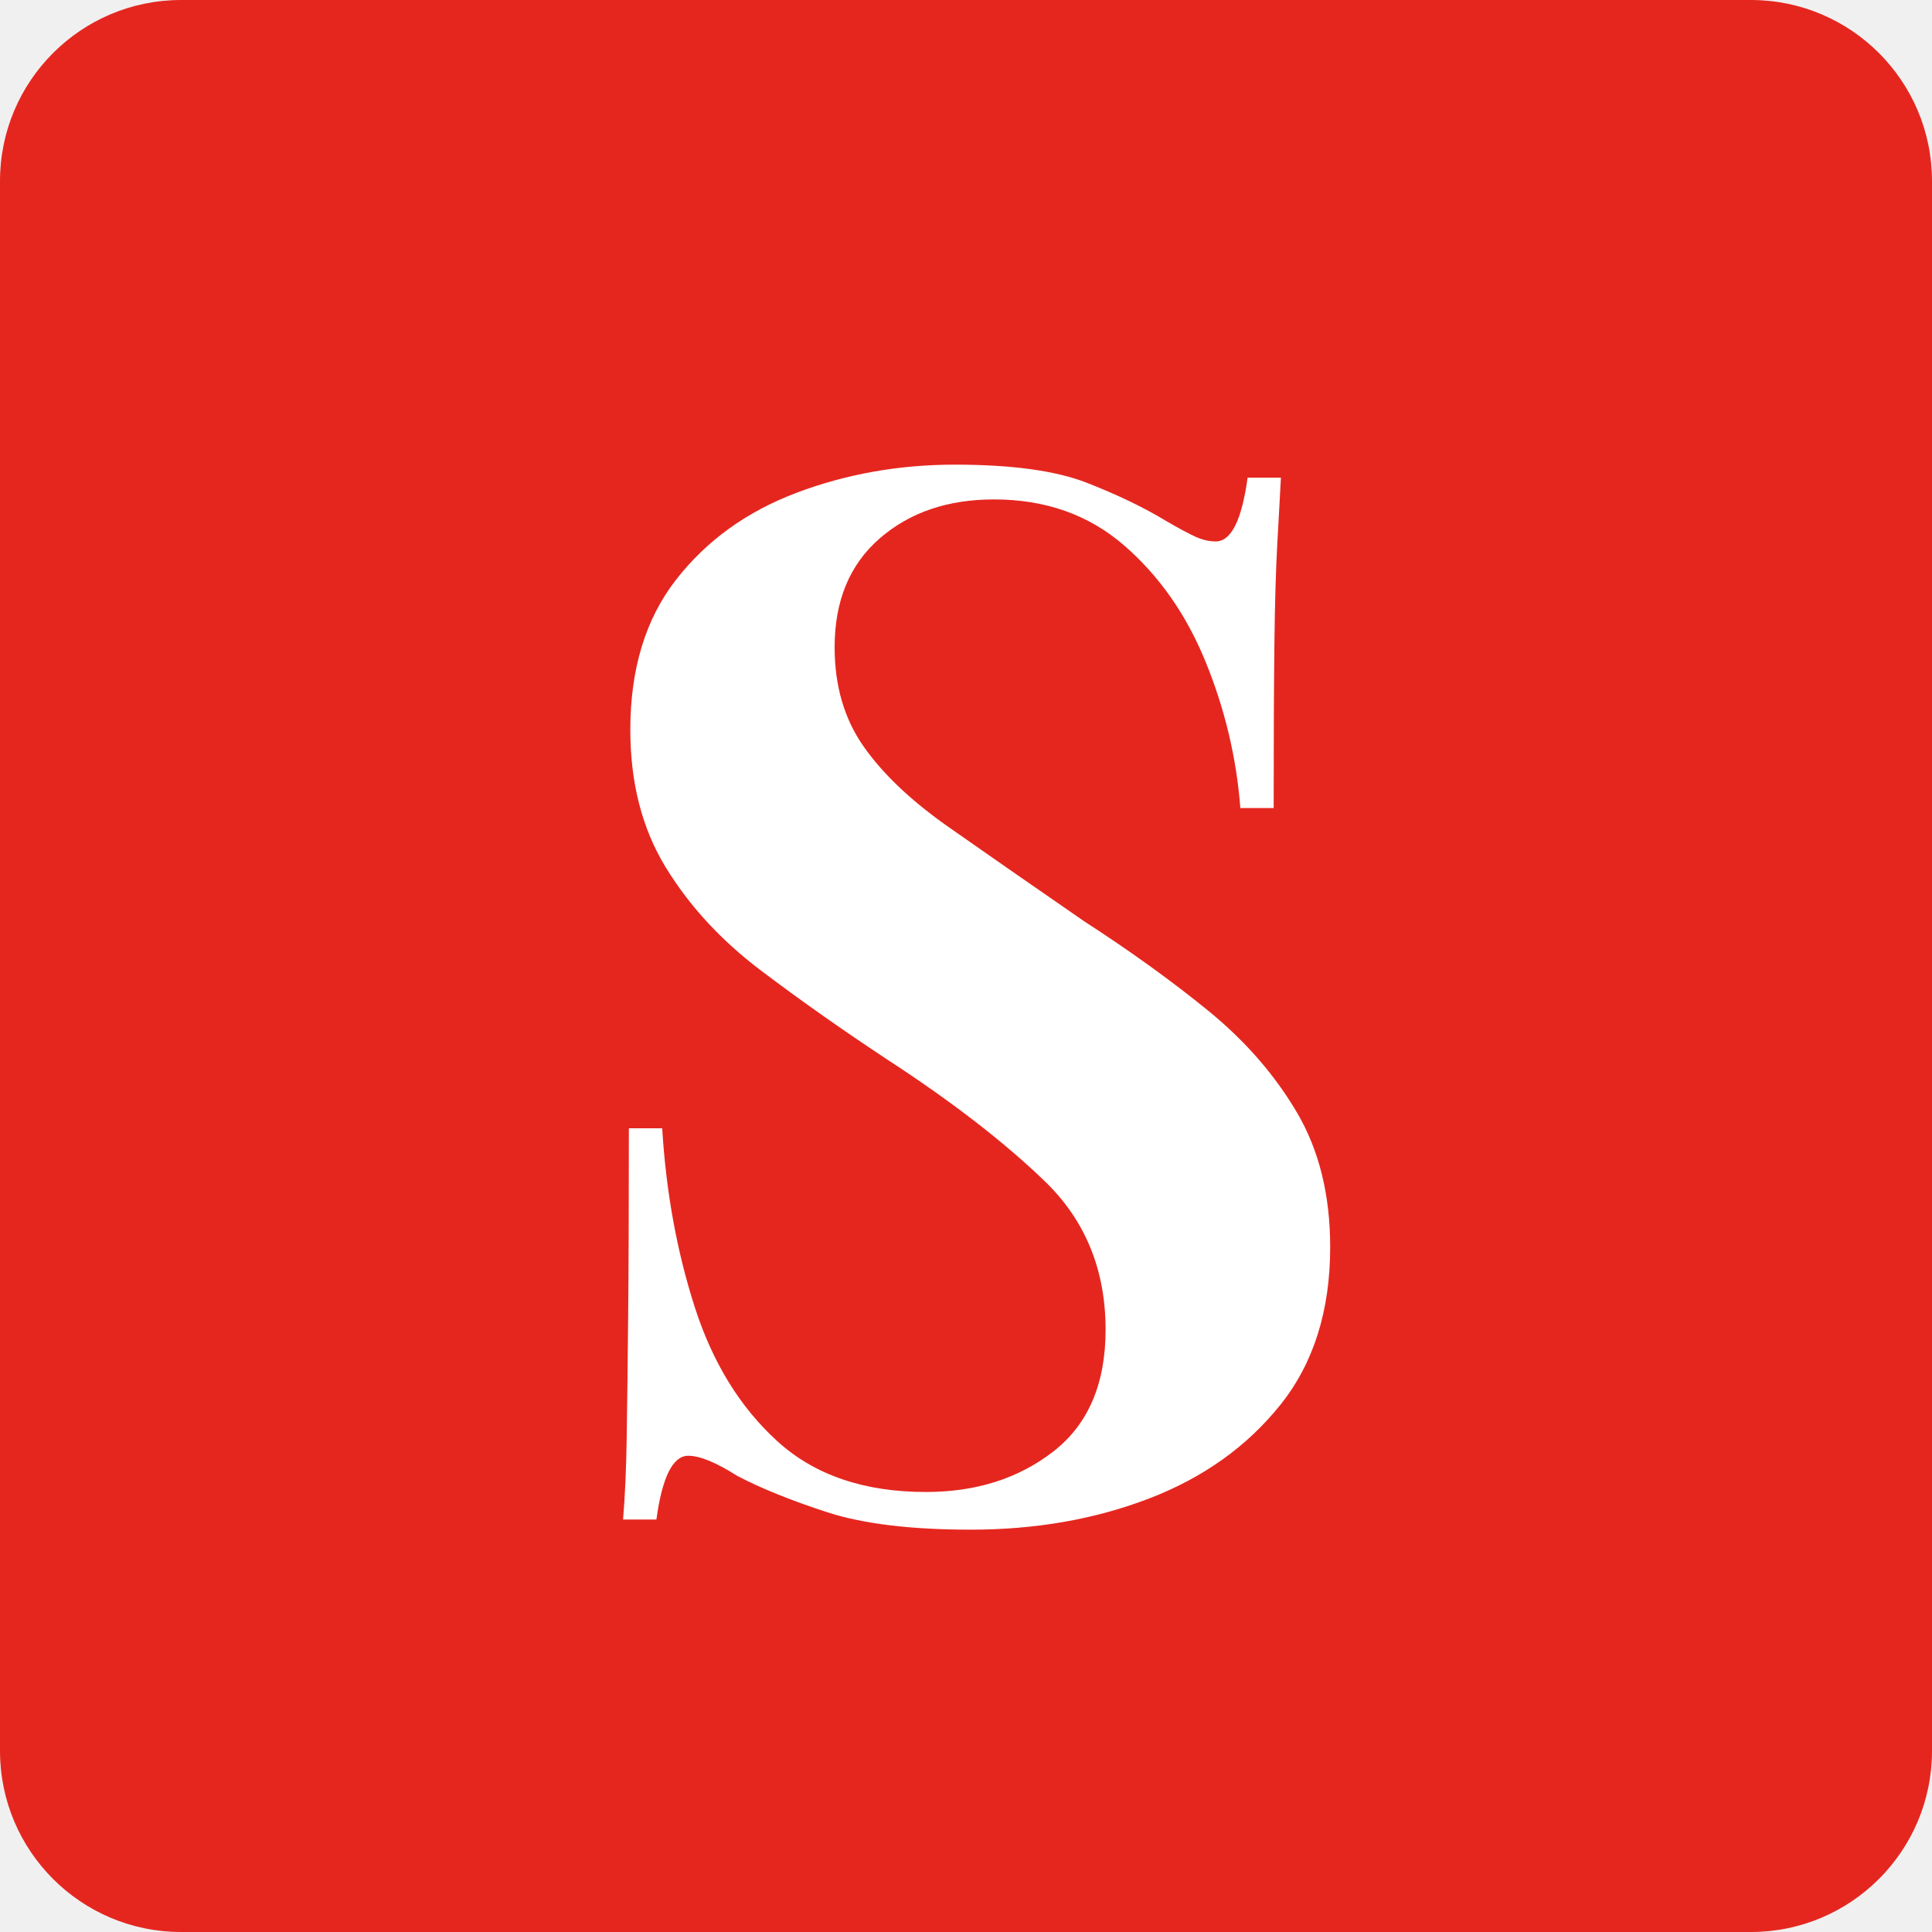
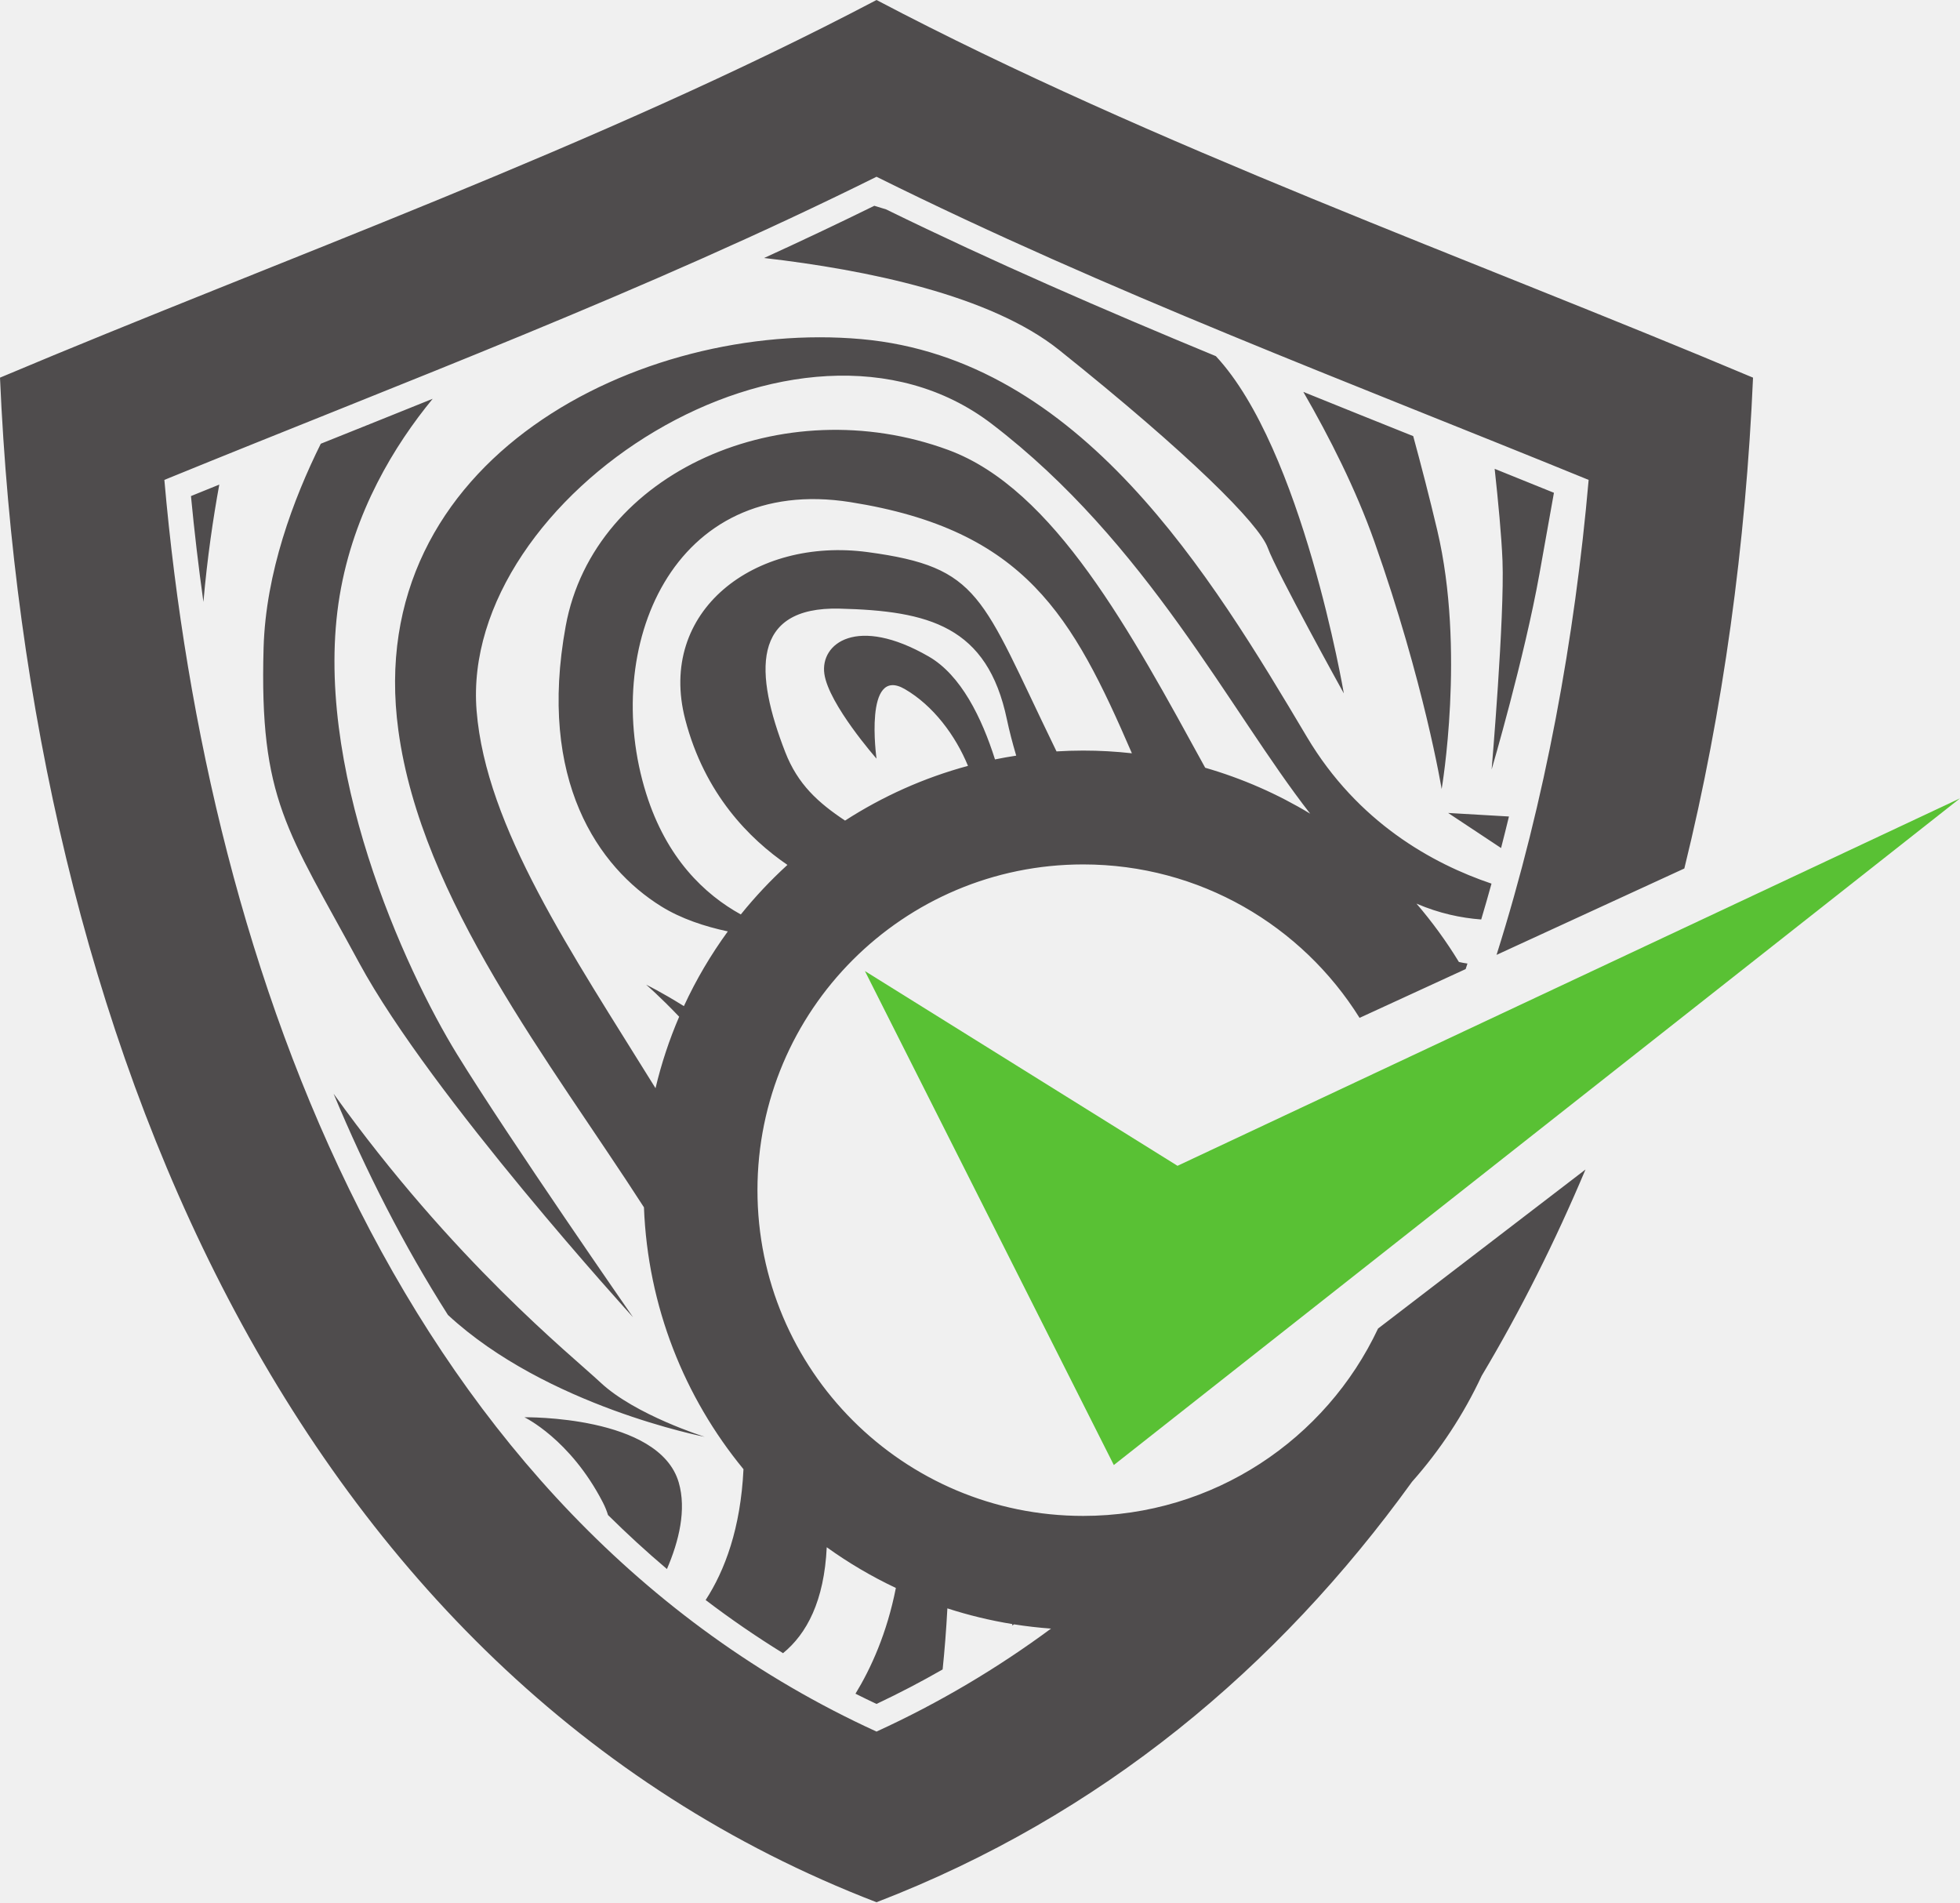
- <svg xmlns="http://www.w3.org/2000/svg" width="32px" height="32px" viewBox="0 0 32 32" version="1.1">
-   <g id="Page-1" stroke="none" stroke-width="1" fill="none" fill-rule="evenodd">
-     <g id="Group">
-       <rect id="Rectangle" fill="#E5261F" x="0" y="0" width="32" height="32" rx="3" />
-       <path d="M16.08,25.336 C17.152,25.336 18.136,25.164 19.032,24.82 C19.928,24.476 20.652,23.96 21.204,23.272 C21.756,22.584 22.032,21.712 22.032,20.656 C22.032,19.792 21.848,19.048 21.48,18.424 C21.112,17.8 20.624,17.24 20.016,16.744 C19.408,16.248 18.72,15.752 17.952,15.256 C17.072,14.648 16.324,14.128 15.708,13.696 C15.092,13.264 14.624,12.82 14.304,12.364 C13.984,11.908 13.824,11.36 13.824,10.72 C13.824,9.952 14.072,9.352 14.568,8.92 C15.064,8.488 15.696,8.272 16.464,8.272 C17.312,8.272 18.028,8.524 18.612,9.028 C19.196,9.532 19.648,10.176 19.968,10.96 C20.288,11.744 20.48,12.552 20.544,13.384 L20.544,13.384 L21.096,13.384 C21.096,12.264 21.1,11.36 21.108,10.672 C21.116,9.984 21.132,9.428 21.156,9.004 L21.17,8.757 C21.188,8.437 21.203,8.155 21.216,7.912 L21.216,7.912 L20.664,7.912 C20.568,8.616 20.392,8.968 20.136,8.968 C20.024,8.968 19.908,8.94 19.788,8.884 C19.668,8.828 19.512,8.744 19.32,8.632 C18.952,8.408 18.512,8.196 18,7.996 C17.488,7.796 16.76,7.696 15.816,7.696 C14.888,7.696 14.012,7.852 13.188,8.164 C12.364,8.476 11.7,8.956 11.196,9.604 C10.692,10.252 10.44,11.08 10.44,12.088 C10.44,12.968 10.636,13.728 11.028,14.368 C11.42,15.008 11.944,15.576 12.6,16.072 C13.256,16.568 13.96,17.064 14.712,17.56 C15.768,18.248 16.632,18.916 17.304,19.564 C17.976,20.212 18.312,21.032 18.312,22.024 C18.312,22.92 18.024,23.592 17.448,24.04 C16.872,24.488 16.168,24.712 15.336,24.712 C14.312,24.712 13.492,24.432 12.876,23.872 C12.26,23.312 11.804,22.572 11.508,21.652 C11.212,20.732 11.032,19.744 10.968,18.688 L10.968,18.688 L10.416,18.688 C10.416,19.952 10.412,20.996 10.404,21.82 C10.396,22.644 10.388,23.312 10.38,23.824 C10.372,24.336 10.352,24.784 10.32,25.168 L10.32,25.168 L10.872,25.168 C10.968,24.464 11.144,24.112 11.4,24.112 C11.592,24.112 11.864,24.224 12.216,24.448 C12.616,24.656 13.112,24.856 13.704,25.048 C14.296,25.24 15.088,25.336 16.08,25.336 Z" id="S" fill="#FFFFFF" fill-rule="nonzero" />
-     </g>
+ <svg xmlns="http://www.w3.org/2000/svg" width="27.546mm" height="26.731mm" viewBox="0 0 27.546 26.731" version="1.1" id="svg1">
+   <defs id="defs1">
+     <clipPath clipPathUnits="userSpaceOnUse" id="clipPath2">
+       <path d="M 0,75.773 H 331.466 V 0 H 0 Z" transform="translate(-17.2383,-59.8878)" id="path2" />
+     </clipPath>
+     <clipPath clipPathUnits="userSpaceOnUse" id="clipPath4">
+       <path d="M 0,75.773 H 331.466 V 0 H 0 Z" transform="translate(-44.3732,-17.4155)" id="path4" />
+     </clipPath>
+   </defs>
+   <g id="layer1" transform="translate(-6.946981,-2.759371)">
+     <path id="path1" d="m 0,0 c -1.512,-1.838 -3.149,-4.5 -3.706,-7.84 -1.126,-6.754 2.597,-14.893 4.676,-18.27 2.078,-3.377 7.013,-10.477 7.013,-10.477 0,0 -8.052,8.832 -10.91,14.113 -2.857,5.282 -3.983,6.495 -3.81,12.556 0.086,2.996 1.187,5.927 2.278,8.127 C -2.972,-1.195 -1.485,-0.6 0,0 m 13.202,5.608 c 4.083,-0.47 9.026,-1.482 11.753,-3.664 5.195,-4.156 7.966,-6.927 8.312,-7.879 0.346,-0.952 3.031,-5.801 3.031,-5.801 0,0 -1.65,9.74 -5.098,13.434 -4.432,1.831 -8.831,3.739 -13.141,5.848 L 17.593,7.688 C 16.138,6.973 14.674,6.281 13.202,5.608 M 34.685,0.274 c 1.036,-1.794 2.089,-3.871 2.825,-5.949 1.992,-5.628 2.685,-9.871 2.685,-9.871 0,0 0.952,5.541 -0.174,10.304 -0.311,1.317 -0.643,2.595 -0.959,3.755 -1.46,0.584 -2.92,1.171 -4.377,1.761 M -3.948,-27.682 c 4.779,-6.671 9.455,-10.4 10.633,-11.503 1.385,-1.299 4.156,-2.165 4.156,-2.165 0,0 -6.304,1.216 -10.234,4.856 -1.763,2.771 -3.273,5.734 -4.555,8.812 m -4.554,24.264 c -0.241,-1.316 -0.479,-2.915 -0.632,-4.674 -0.198,1.413 -0.363,2.821 -0.496,4.217 z m 50.809,0.628 c 0.14,-1.286 0.274,-2.693 0.312,-3.664 0.086,-2.252 -0.433,-8.313 -0.433,-8.313 0,0 1.298,4.416 1.905,7.793 l 0.577,3.23 c -0.787,0.319 -1.573,0.637 -2.361,0.954 M 6.984,-44.464 c -0.051,0.167 -0.12,0.339 -0.213,0.517 -1.299,2.511 -3.117,3.377 -3.117,3.377 0,0 5.369,0.086 6.148,-2.598 0.314,-1.084 0.008,-2.337 -0.47,-3.447 -0.813,0.687 -1.594,1.406 -2.348,2.151 m 35.892,27.825 -2.422,0.141 2.108,-1.397 c 0.108,0.419 0.213,0.837 0.314,1.256 m -26.448,-0.163 c 1.493,0.963 3.14,1.705 4.897,2.18 -0.5,1.214 -1.386,2.403 -2.518,3.059 -1.646,0.953 -1.126,-2.771 -1.126,-2.771 0,0 -1.905,2.165 -2.078,3.377 -0.173,1.212 1.299,2.338 4.156,0.692 1.288,-0.74 2.118,-2.448 2.642,-4.1 0.279,0.057 0.561,0.107 0.845,0.15 -0.153,0.519 -0.278,1.003 -0.37,1.44 -0.779,3.723 -3.117,4.329 -6.667,4.416 -3.55,0.086 -3.377,-2.598 -2.164,-5.716 0.501,-1.287 1.311,-2.013 2.383,-2.727 m 14.347,2.105 c 1.485,-0.429 2.889,-1.048 4.183,-1.83 -3.209,4.107 -6.494,10.796 -12.688,15.528 -7.706,5.888 -21.214,-2.858 -20.521,-11.43 0.375,-4.644 3.775,-9.618 7.128,-15.033 0.233,0.984 0.55,1.936 0.942,2.848 -0.802,0.84 -1.316,1.275 -1.316,1.275 0,0 0.59,-0.281 1.504,-0.854 0.486,1.054 1.074,2.049 1.75,2.977 -0.92,0.195 -1.86,0.506 -2.648,0.994 -2.511,1.559 -4.936,5.022 -3.81,11.17 1.125,6.148 8.659,9.438 15.24,7.014 4.222,-1.556 7.269,-7.247 10.236,-12.659 m -4.862,0.684 c 0.657,0 1.304,-0.037 1.942,-0.108 -2.361,5.455 -4.24,8.899 -11.213,10.004 -7.1,1.126 -9.957,-5.801 -8.139,-11.603 0.813,-2.594 2.336,-4.028 3.772,-4.821 0.568,0.705 1.189,1.365 1.857,1.974 -1.498,1.024 -3.296,2.813 -4.071,5.792 -1.125,4.329 2.771,7.273 7.274,6.667 4.502,-0.606 4.502,-1.732 7.447,-7.793 l 0.07,-0.145 c 0.351,0.021 0.704,0.033 1.061,0.033 m 0,-4.535 c 4.646,0 8.72,-2.443 11.012,-6.112 l 4.226,1.943 0.072,0.221 c -0.116,0.015 -0.231,0.037 -0.341,0.063 -0.5,0.821 -1.067,1.598 -1.69,2.324 0.899,-0.388 1.775,-0.572 2.579,-0.632 0.142,0.475 0.278,0.951 0.41,1.428 -2.347,0.793 -5.329,2.436 -7.355,5.845 C 31.016,-7.061 25.821,1.598 17.075,2.377 8.33,3.157 -2.84,-2.385 -1.368,-13.208 c 0.918,-6.756 6.054,-13.209 9.784,-18.999 0.152,-3.954 1.614,-7.572 3.965,-10.431 -0.113,-2.359 -0.741,-4.03 -1.507,-5.212 0.986,-0.75 2.013,-1.457 3.083,-2.117 0.944,0.772 1.639,2.075 1.741,4.22 0.863,-0.62 1.784,-1.164 2.754,-1.622 -0.358,-1.818 -1.001,-3.216 -1.609,-4.212 0.276,-0.139 0.556,-0.275 0.838,-0.408 0.904,0.427 1.782,0.886 2.634,1.374 0.076,0.739 0.143,1.556 0.189,2.433 0.837,-0.271 1.7,-0.481 2.586,-0.625 l -0.002,-0.059 0.07,0.048 c 0.485,-0.077 0.978,-0.133 1.475,-0.17 -2.13,-1.574 -4.443,-2.953 -6.952,-4.102 -18.815,8.609 -26.648,30.171 -28.371,49.859 9.517,3.888 19.159,7.5 28.371,12.075 9.211,-4.575 18.853,-8.187 28.37,-12.075 -0.55,-6.276 -1.72,-12.744 -3.669,-18.92 l 7.481,3.441 C 51.419,-12.385 52.311,-5.776 52.6,0.842 41.4,5.563 28.723,10.075 17.681,15.885 6.637,10.075 -6.039,5.563 -17.238,0.842 c 1.13,-25.921 11.5,-51.715 34.919,-60.73 8.945,3.444 15.984,9.337 21.334,16.749 1.117,1.258 2.054,2.678 2.774,4.22 1.554,2.605 2.93,5.355 4.136,8.218 l -8.264,-6.335 c -2.073,-4.409 -6.554,-7.463 -11.748,-7.463 -7.166,0 -12.975,5.809 -12.975,12.975 0,7.166 5.809,12.976 12.975,12.976" style="fill:#4f4c4d;fill-opacity:1;fill-rule:evenodd;stroke:none" transform="matrix(0.3527778,0,0,-0.3527778,13.02816,8.363246)" clip-path="url(#clipPath2)" />
+     <path id="path3" d="M 0,0 33.711,26.557 2.537,11.919 -9.916,19.677 Z" style="fill:#59c134;fill-opacity:1;fill-rule:evenodd;stroke:none" transform="matrix(0.3527778,0,0,-0.3527778,22.60075,23.34653)" clip-path="url(#clipPath4)" />
  </g>
</svg>
